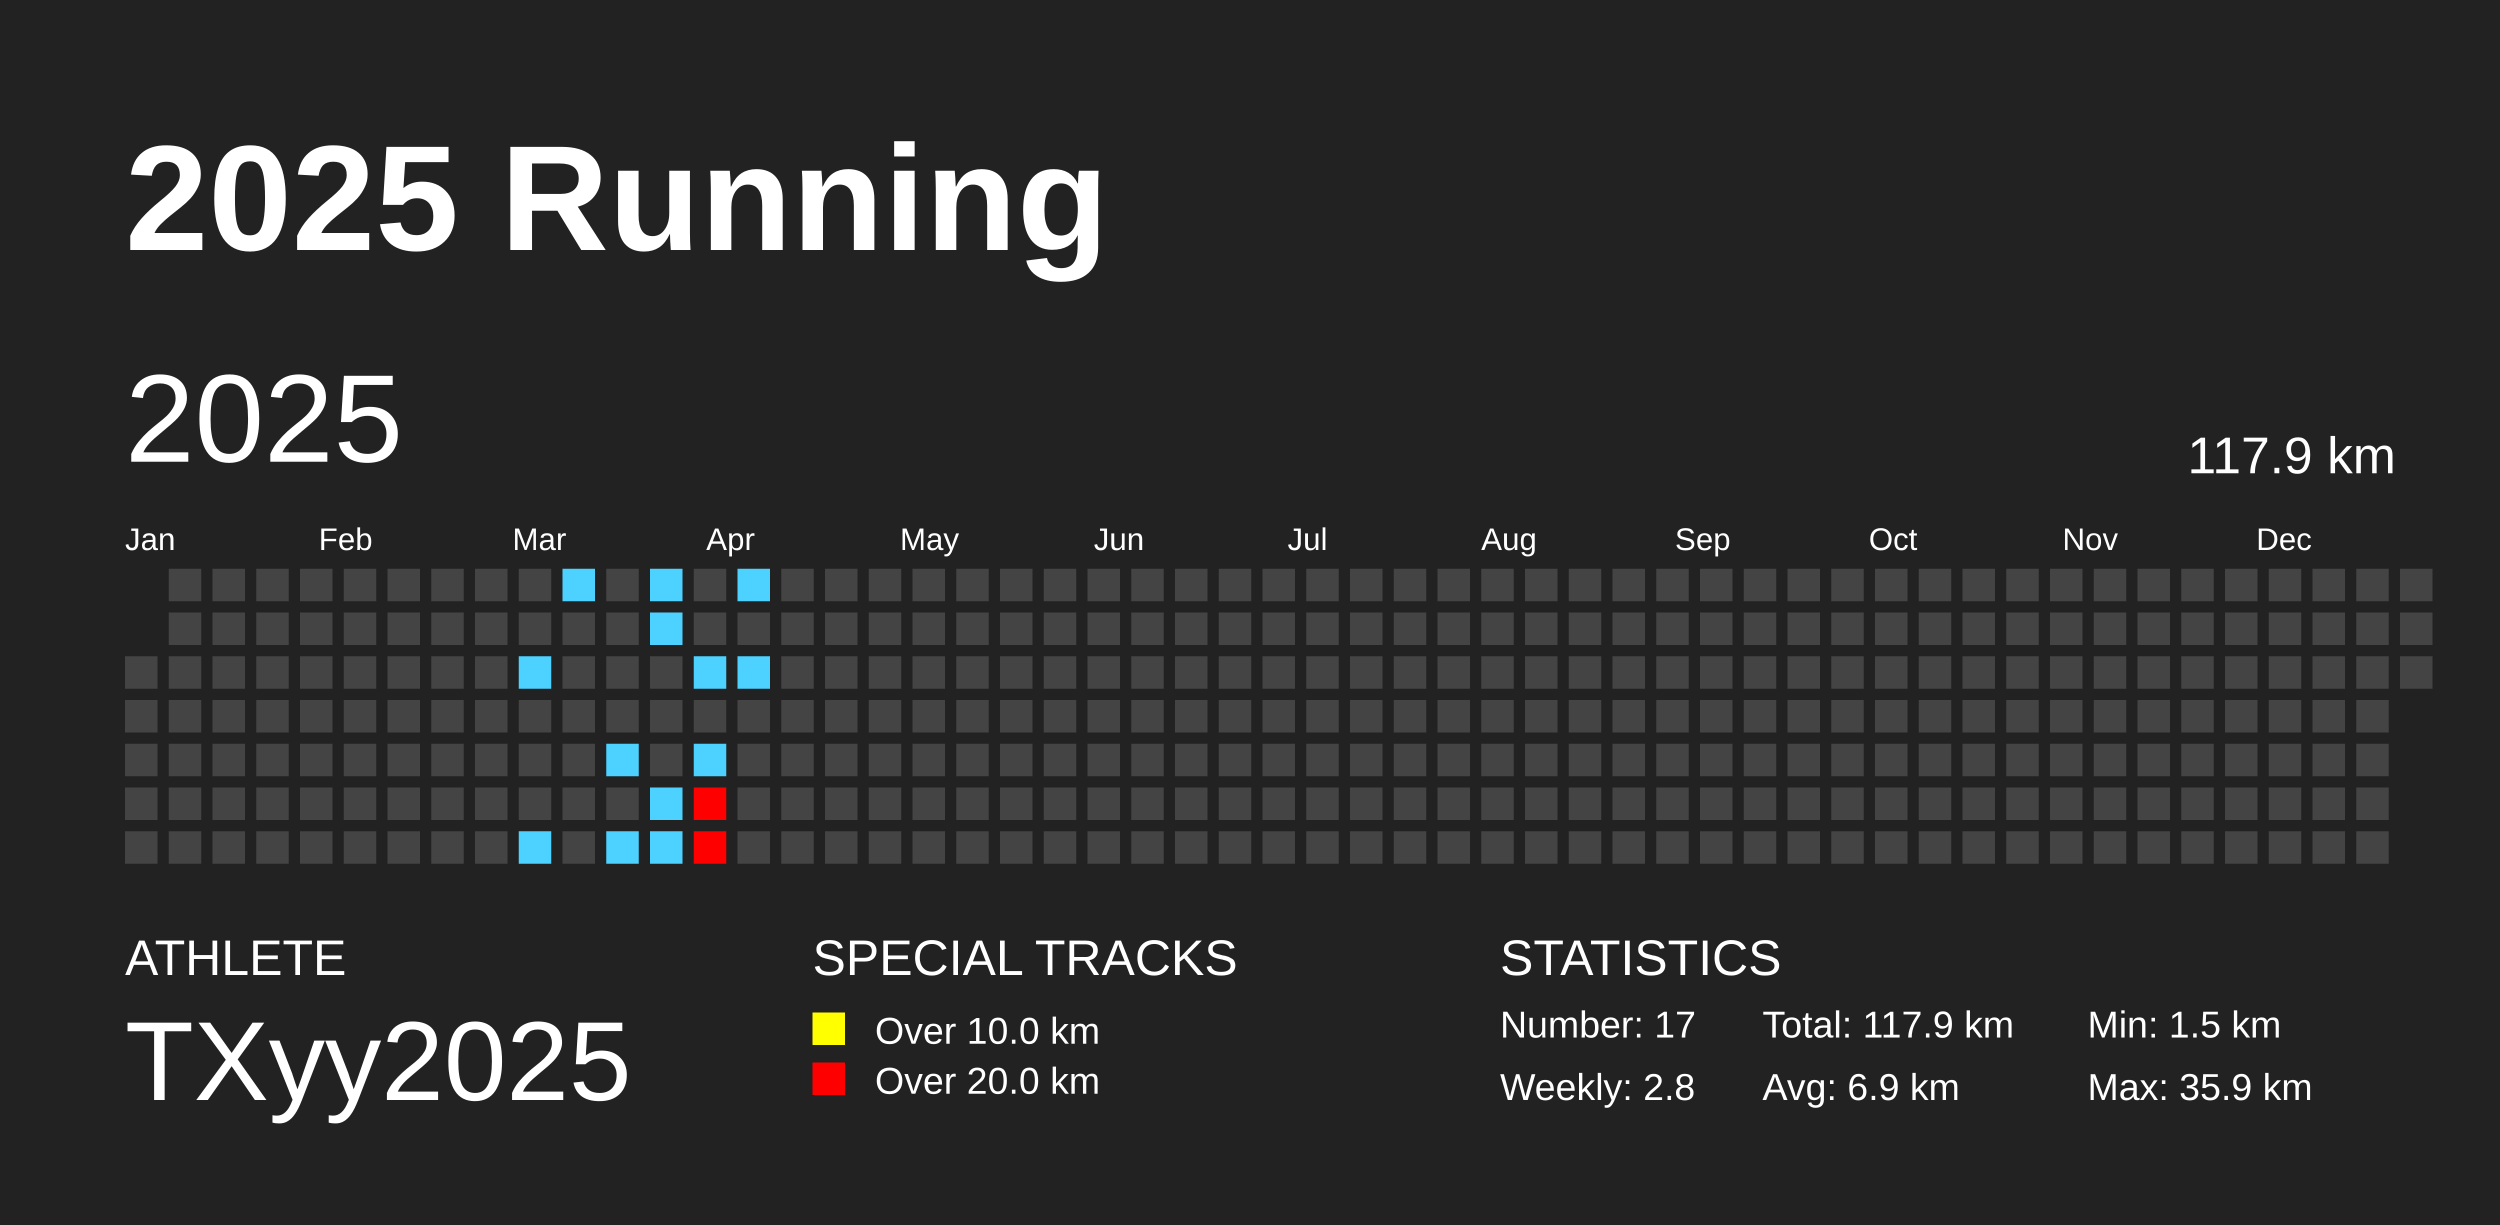
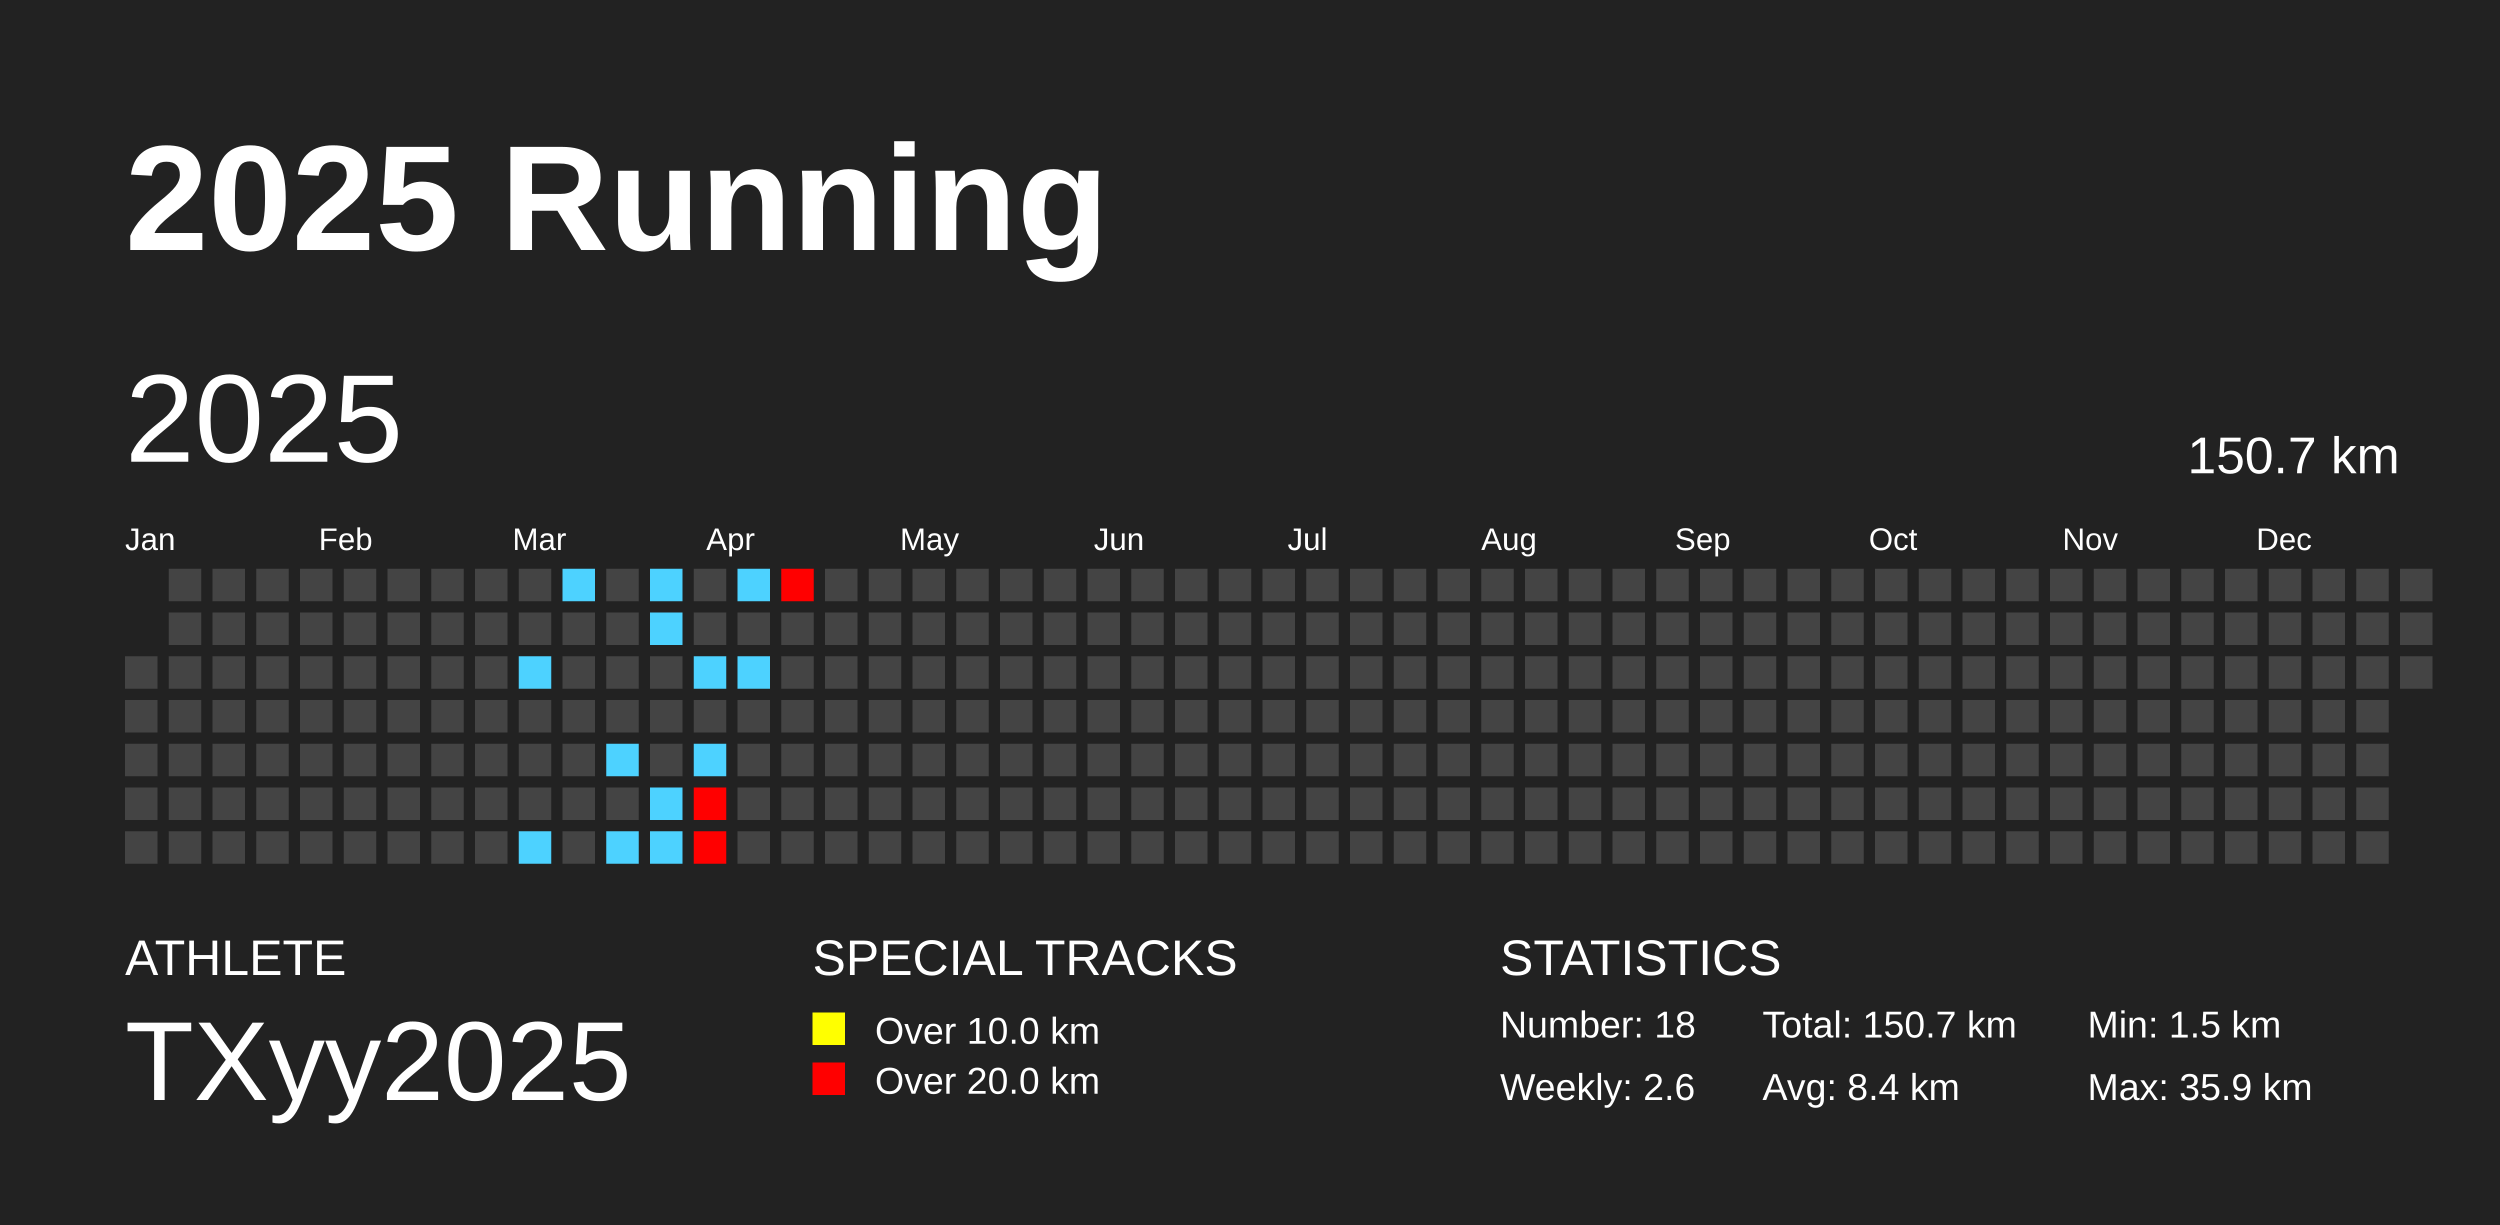
<svg xmlns="http://www.w3.org/2000/svg" baseProfile="full" height="98mm" version="1.1" viewBox="0,0,200,98" width="200mm">
  <defs />
  <rect fill="#222222" height="98" width="200" x="0" y="0" />
  <text fill="#FFFFFF" style="font-size:12px; font-family:Arial; font-weight:bold;" x="10" y="20">2025 Running</text>
  <text fill="#FFFFFF" style="font-size:4px; font-family:Arial" x="10" y="78">ATHLETE</text>
  <text fill="#FFFFFF" style="font-size:9px; font-family:Arial" x="10" y="88">TXyy2025</text>
  <text fill="#FFFFFF" style="font-size:4px; font-family:Arial" x="65" y="78">SPECIAL TRACKS</text>
  <rect fill="yellow" height="2.6" width="2.6" x="65" y="81" />
  <text fill="#FFFFFF" style="font-size:3px; font-family:Arial" x="70" y="83.5">Over 10.0 km</text>
  <rect fill="red" height="2.6" width="2.6" x="65" y="85" />
  <text fill="#FFFFFF" style="font-size:3px; font-family:Arial" x="70" y="87.5">Over 20.0 km</text>
  <text fill="#FFFFFF" style="font-size:4px; font-family:Arial" x="120" y="78">STATISTICS</text>
-   <text fill="#FFFFFF" style="font-size:3px; font-family:Arial" x="120" y="83">Number: 17</text>
-   <text fill="#FFFFFF" style="font-size:3px; font-family:Arial" x="120" y="88">Weekly: 2.8</text>
-   <text fill="#FFFFFF" style="font-size:3px; font-family:Arial" x="141" y="83">Total: 117.9 km</text>
-   <text fill="#FFFFFF" style="font-size:3px; font-family:Arial" x="141" y="88">Avg: 6.9 km</text>
+   <text fill="#FFFFFF" style="font-size:3px; font-family:Arial" x="120" y="83">Number: 18</text>
+   <text fill="#FFFFFF" style="font-size:3px; font-family:Arial" x="120" y="88">Weekly: 2.6</text>
+   <text fill="#FFFFFF" style="font-size:3px; font-family:Arial" x="141" y="83">Total: 150.7 km</text>
+   <text fill="#FFFFFF" style="font-size:3px; font-family:Arial" x="141" y="88">Avg: 8.4 km</text>
  <text fill="#FFFFFF" style="font-size:3px; font-family:Arial" x="167" y="83">Min: 1.5 km</text>
  <text fill="#FFFFFF" style="font-size:3px; font-family:Arial" x="167" y="88">Max: 35.9 km</text>
  <text dominant-baseline="hanging" fill="#FFFFFF" style="font-size:10.0px; font-family:Arial;" x="10" y="30">2025</text>
-   <text dominant-baseline="hanging" fill="#FFFFFF" style="font-size:4.125px; font-family:Arial;" x="175" y="35">117.9 km</text>
+   <text dominant-baseline="hanging" fill="#FFFFFF" style="font-size:4.125px; font-family:Arial;" x="175" y="35">150.7 km</text>
  <text fill="#FFFFFF" style="font-size:2.5px; font-family:Arial" x="10.0" y="44">Jan</text>
  <text fill="#FFFFFF" style="font-size:2.5px; font-family:Arial" x="25.5" y="44">Feb</text>
  <text fill="#FFFFFF" style="font-size:2.5px; font-family:Arial" x="41.0" y="44">Mar</text>
  <text fill="#FFFFFF" style="font-size:2.5px; font-family:Arial" x="56.5" y="44">Apr</text>
  <text fill="#FFFFFF" style="font-size:2.5px; font-family:Arial" x="72.0" y="44">May</text>
  <text fill="#FFFFFF" style="font-size:2.5px; font-family:Arial" x="87.5" y="44">Jun</text>
  <text fill="#FFFFFF" style="font-size:2.5px; font-family:Arial" x="103.0" y="44">Jul</text>
  <text fill="#FFFFFF" style="font-size:2.5px; font-family:Arial" x="118.5" y="44">Aug</text>
  <text fill="#FFFFFF" style="font-size:2.5px; font-family:Arial" x="134.0" y="44">Sep</text>
  <text fill="#FFFFFF" style="font-size:2.5px; font-family:Arial" x="149.5" y="44">Oct</text>
  <text fill="#FFFFFF" style="font-size:2.5px; font-family:Arial" x="165.0" y="44">Nov</text>
  <text fill="#FFFFFF" style="font-size:2.5px; font-family:Arial" x="180.5" y="44">Dec</text>
  <rect fill="#444444" height="2.6" width="2.6" x="10.0" y="52.5" />
  <rect fill="#444444" height="2.6" width="2.6" x="10.0" y="56.0" />
  <rect fill="#444444" height="2.6" width="2.6" x="10.0" y="59.5" />
  <rect fill="#444444" height="2.6" width="2.6" x="10.0" y="63.0" />
  <rect fill="#444444" height="2.6" width="2.6" x="10.0" y="66.5" />
  <rect fill="#444444" height="2.6" width="2.6" x="13.5" y="45.5" />
  <rect fill="#444444" height="2.6" width="2.6" x="13.5" y="49.0" />
  <rect fill="#444444" height="2.6" width="2.6" x="13.5" y="52.5" />
  <rect fill="#444444" height="2.6" width="2.6" x="13.5" y="56.0" />
  <rect fill="#444444" height="2.6" width="2.6" x="13.5" y="59.5" />
  <rect fill="#444444" height="2.6" width="2.6" x="13.5" y="63.0" />
  <rect fill="#444444" height="2.6" width="2.6" x="13.5" y="66.5" />
  <rect fill="#444444" height="2.6" width="2.6" x="17.0" y="45.5" />
  <rect fill="#444444" height="2.6" width="2.6" x="17.0" y="49.0" />
  <rect fill="#444444" height="2.6" width="2.6" x="17.0" y="52.5" />
  <rect fill="#444444" height="2.6" width="2.6" x="17.0" y="56.0" />
  <rect fill="#444444" height="2.6" width="2.6" x="17.0" y="59.5" />
  <rect fill="#444444" height="2.6" width="2.6" x="17.0" y="63.0" />
  <rect fill="#444444" height="2.6" width="2.6" x="17.0" y="66.5" />
  <rect fill="#444444" height="2.6" width="2.6" x="20.5" y="45.5" />
  <rect fill="#444444" height="2.6" width="2.6" x="20.5" y="49.0" />
  <rect fill="#444444" height="2.6" width="2.6" x="20.5" y="52.5" />
  <rect fill="#444444" height="2.6" width="2.6" x="20.5" y="56.0" />
  <rect fill="#444444" height="2.6" width="2.6" x="20.5" y="59.5" />
  <rect fill="#444444" height="2.6" width="2.6" x="20.5" y="63.0" />
  <rect fill="#444444" height="2.6" width="2.6" x="20.5" y="66.5" />
  <rect fill="#444444" height="2.6" width="2.6" x="24.0" y="45.5" />
  <rect fill="#444444" height="2.6" width="2.6" x="24.0" y="49.0" />
  <rect fill="#444444" height="2.6" width="2.6" x="24.0" y="52.5" />
  <rect fill="#444444" height="2.6" width="2.6" x="24.0" y="56.0" />
  <rect fill="#444444" height="2.6" width="2.6" x="24.0" y="59.5" />
  <rect fill="#444444" height="2.6" width="2.6" x="24.0" y="63.0" />
  <rect fill="#444444" height="2.6" width="2.6" x="24.0" y="66.5" />
  <rect fill="#444444" height="2.6" width="2.6" x="27.5" y="45.5" />
  <rect fill="#444444" height="2.6" width="2.6" x="27.5" y="49.0" />
  <rect fill="#444444" height="2.6" width="2.6" x="27.5" y="52.5" />
  <rect fill="#444444" height="2.6" width="2.6" x="27.5" y="56.0" />
  <rect fill="#444444" height="2.6" width="2.6" x="27.5" y="59.5" />
  <rect fill="#444444" height="2.6" width="2.6" x="27.5" y="63.0" />
  <rect fill="#444444" height="2.6" width="2.6" x="27.5" y="66.5" />
  <rect fill="#444444" height="2.6" width="2.6" x="31.0" y="45.5" />
  <rect fill="#444444" height="2.6" width="2.6" x="31.0" y="49.0" />
  <rect fill="#444444" height="2.6" width="2.6" x="31.0" y="52.5" />
  <rect fill="#444444" height="2.6" width="2.6" x="31.0" y="56.0" />
  <rect fill="#444444" height="2.6" width="2.6" x="31.0" y="59.5" />
  <rect fill="#444444" height="2.6" width="2.6" x="31.0" y="63.0" />
  <rect fill="#444444" height="2.6" width="2.6" x="31.0" y="66.5" />
  <rect fill="#444444" height="2.6" width="2.6" x="34.5" y="45.5" />
  <rect fill="#444444" height="2.6" width="2.6" x="34.5" y="49.0" />
  <rect fill="#444444" height="2.6" width="2.6" x="34.5" y="52.5" />
  <rect fill="#444444" height="2.6" width="2.6" x="34.5" y="56.0" />
  <rect fill="#444444" height="2.6" width="2.6" x="34.5" y="59.5" />
  <rect fill="#444444" height="2.6" width="2.6" x="34.5" y="63.0" />
  <rect fill="#444444" height="2.6" width="2.6" x="34.5" y="66.5" />
  <rect fill="#444444" height="2.6" width="2.6" x="38.0" y="45.5" />
  <rect fill="#444444" height="2.6" width="2.6" x="38.0" y="49.0" />
  <rect fill="#444444" height="2.6" width="2.6" x="38.0" y="52.5" />
  <rect fill="#444444" height="2.6" width="2.6" x="38.0" y="56.0" />
  <rect fill="#444444" height="2.6" width="2.6" x="38.0" y="59.5" />
  <rect fill="#444444" height="2.6" width="2.6" x="38.0" y="63.0" />
  <rect fill="#444444" height="2.6" width="2.6" x="38.0" y="66.5" />
  <rect fill="#444444" height="2.6" width="2.6" x="41.5" y="45.5" />
  <rect fill="#444444" height="2.6" width="2.6" x="41.5" y="49.0" />
  <rect fill="#4dd2ff" height="2.6" width="2.6" x="41.5" y="52.5" />
  <rect fill="#444444" height="2.6" width="2.6" x="41.5" y="56.0" />
  <rect fill="#444444" height="2.6" width="2.6" x="41.5" y="59.5" />
  <rect fill="#444444" height="2.6" width="2.6" x="41.5" y="63.0" />
  <rect fill="#4dd2ff" height="2.6" width="2.6" x="41.5" y="66.5" />
  <rect fill="#4dd2ff" height="2.6" width="2.6" x="45.0" y="45.5" />
  <rect fill="#444444" height="2.6" width="2.6" x="45.0" y="49.0" />
  <rect fill="#444444" height="2.6" width="2.6" x="45.0" y="52.5" />
  <rect fill="#444444" height="2.6" width="2.6" x="45.0" y="56.0" />
  <rect fill="#444444" height="2.6" width="2.6" x="45.0" y="59.5" />
  <rect fill="#444444" height="2.6" width="2.6" x="45.0" y="63.0" />
  <rect fill="#444444" height="2.6" width="2.6" x="45.0" y="66.5" />
  <rect fill="#444444" height="2.6" width="2.6" x="48.5" y="45.5" />
  <rect fill="#444444" height="2.6" width="2.6" x="48.5" y="49.0" />
  <rect fill="#444444" height="2.6" width="2.6" x="48.5" y="52.5" />
  <rect fill="#444444" height="2.6" width="2.6" x="48.5" y="56.0" />
  <rect fill="#4dd2ff" height="2.6" width="2.6" x="48.5" y="59.5" />
  <rect fill="#444444" height="2.6" width="2.6" x="48.5" y="63.0" />
  <rect fill="#4dd2ff" height="2.6" width="2.6" x="48.5" y="66.5" />
  <rect fill="#4dd2ff" height="2.6" width="2.6" x="52.0" y="45.5" />
  <rect fill="#4dd2ff" height="2.6" width="2.6" x="52.0" y="49.0" />
  <rect fill="#444444" height="2.6" width="2.6" x="52.0" y="52.5" />
  <rect fill="#444444" height="2.6" width="2.6" x="52.0" y="56.0" />
  <rect fill="#444444" height="2.6" width="2.6" x="52.0" y="59.5" />
  <rect fill="#4dd2ff" height="2.6" width="2.6" x="52.0" y="63.0" />
  <rect fill="#4dd2ff" height="2.6" width="2.6" x="52.0" y="66.5" />
  <rect fill="#444444" height="2.6" width="2.6" x="55.5" y="45.5" />
  <rect fill="#444444" height="2.6" width="2.6" x="55.5" y="49.0" />
  <rect fill="#4dd2ff" height="2.6" width="2.6" x="55.5" y="52.5" />
  <rect fill="#444444" height="2.6" width="2.6" x="55.5" y="56.0" />
  <rect fill="#4dd2ff" height="2.6" width="2.6" x="55.5" y="59.5" />
  <rect fill="red" height="2.6" width="2.6" x="55.5" y="63.0" />
  <rect fill="red" height="2.6" width="2.6" x="55.5" y="66.5" />
  <rect fill="#4dd2ff" height="2.6" width="2.6" x="59.0" y="45.5" />
  <rect fill="#444444" height="2.6" width="2.6" x="59.0" y="49.0" />
  <rect fill="#4dd2ff" height="2.6" width="2.6" x="59.0" y="52.5" />
  <rect fill="#444444" height="2.6" width="2.6" x="59.0" y="56.0" />
  <rect fill="#444444" height="2.6" width="2.6" x="59.0" y="59.5" />
  <rect fill="#444444" height="2.6" width="2.6" x="59.0" y="63.0" />
  <rect fill="#444444" height="2.6" width="2.6" x="59.0" y="66.5" />
-   <rect fill="#444444" height="2.6" width="2.6" x="62.5" y="45.5" />
+   <rect fill="red" height="2.6" width="2.6" x="62.5" y="45.5" />
  <rect fill="#444444" height="2.6" width="2.6" x="62.5" y="49.0" />
  <rect fill="#444444" height="2.6" width="2.6" x="62.5" y="52.5" />
  <rect fill="#444444" height="2.6" width="2.6" x="62.5" y="56.0" />
  <rect fill="#444444" height="2.6" width="2.6" x="62.5" y="59.5" />
  <rect fill="#444444" height="2.6" width="2.6" x="62.5" y="63.0" />
  <rect fill="#444444" height="2.6" width="2.6" x="62.5" y="66.5" />
  <rect fill="#444444" height="2.6" width="2.6" x="66.0" y="45.5" />
  <rect fill="#444444" height="2.6" width="2.6" x="66.0" y="49.0" />
  <rect fill="#444444" height="2.6" width="2.6" x="66.0" y="52.5" />
  <rect fill="#444444" height="2.6" width="2.6" x="66.0" y="56.0" />
  <rect fill="#444444" height="2.6" width="2.6" x="66.0" y="59.5" />
  <rect fill="#444444" height="2.6" width="2.6" x="66.0" y="63.0" />
  <rect fill="#444444" height="2.6" width="2.6" x="66.0" y="66.5" />
  <rect fill="#444444" height="2.6" width="2.6" x="69.5" y="45.5" />
  <rect fill="#444444" height="2.6" width="2.6" x="69.5" y="49.0" />
  <rect fill="#444444" height="2.6" width="2.6" x="69.5" y="52.5" />
  <rect fill="#444444" height="2.6" width="2.6" x="69.5" y="56.0" />
  <rect fill="#444444" height="2.6" width="2.6" x="69.5" y="59.5" />
  <rect fill="#444444" height="2.6" width="2.6" x="69.5" y="63.0" />
  <rect fill="#444444" height="2.6" width="2.6" x="69.5" y="66.5" />
  <rect fill="#444444" height="2.6" width="2.6" x="73.0" y="45.5" />
  <rect fill="#444444" height="2.6" width="2.6" x="73.0" y="49.0" />
  <rect fill="#444444" height="2.6" width="2.6" x="73.0" y="52.5" />
  <rect fill="#444444" height="2.6" width="2.6" x="73.0" y="56.0" />
  <rect fill="#444444" height="2.6" width="2.6" x="73.0" y="59.5" />
  <rect fill="#444444" height="2.6" width="2.6" x="73.0" y="63.0" />
  <rect fill="#444444" height="2.6" width="2.6" x="73.0" y="66.5" />
  <rect fill="#444444" height="2.6" width="2.6" x="76.5" y="45.5" />
  <rect fill="#444444" height="2.6" width="2.6" x="76.5" y="49.0" />
  <rect fill="#444444" height="2.6" width="2.6" x="76.5" y="52.5" />
  <rect fill="#444444" height="2.6" width="2.6" x="76.5" y="56.0" />
  <rect fill="#444444" height="2.6" width="2.6" x="76.5" y="59.5" />
  <rect fill="#444444" height="2.6" width="2.6" x="76.5" y="63.0" />
  <rect fill="#444444" height="2.6" width="2.6" x="76.5" y="66.5" />
  <rect fill="#444444" height="2.6" width="2.6" x="80.0" y="45.5" />
  <rect fill="#444444" height="2.6" width="2.6" x="80.0" y="49.0" />
  <rect fill="#444444" height="2.6" width="2.6" x="80.0" y="52.5" />
  <rect fill="#444444" height="2.6" width="2.6" x="80.0" y="56.0" />
  <rect fill="#444444" height="2.6" width="2.6" x="80.0" y="59.5" />
  <rect fill="#444444" height="2.6" width="2.6" x="80.0" y="63.0" />
  <rect fill="#444444" height="2.6" width="2.6" x="80.0" y="66.5" />
  <rect fill="#444444" height="2.6" width="2.6" x="83.5" y="45.5" />
  <rect fill="#444444" height="2.6" width="2.6" x="83.5" y="49.0" />
  <rect fill="#444444" height="2.6" width="2.6" x="83.5" y="52.5" />
  <rect fill="#444444" height="2.6" width="2.6" x="83.5" y="56.0" />
  <rect fill="#444444" height="2.6" width="2.6" x="83.5" y="59.5" />
  <rect fill="#444444" height="2.6" width="2.6" x="83.5" y="63.0" />
  <rect fill="#444444" height="2.6" width="2.6" x="83.5" y="66.5" />
  <rect fill="#444444" height="2.6" width="2.6" x="87.0" y="45.5" />
  <rect fill="#444444" height="2.6" width="2.6" x="87.0" y="49.0" />
  <rect fill="#444444" height="2.6" width="2.6" x="87.0" y="52.5" />
  <rect fill="#444444" height="2.6" width="2.6" x="87.0" y="56.0" />
  <rect fill="#444444" height="2.6" width="2.6" x="87.0" y="59.5" />
  <rect fill="#444444" height="2.6" width="2.6" x="87.0" y="63.0" />
  <rect fill="#444444" height="2.6" width="2.6" x="87.0" y="66.5" />
  <rect fill="#444444" height="2.6" width="2.6" x="90.5" y="45.5" />
  <rect fill="#444444" height="2.6" width="2.6" x="90.5" y="49.0" />
  <rect fill="#444444" height="2.6" width="2.6" x="90.5" y="52.5" />
  <rect fill="#444444" height="2.6" width="2.6" x="90.5" y="56.0" />
  <rect fill="#444444" height="2.6" width="2.6" x="90.5" y="59.5" />
  <rect fill="#444444" height="2.6" width="2.6" x="90.5" y="63.0" />
  <rect fill="#444444" height="2.6" width="2.6" x="90.5" y="66.5" />
  <rect fill="#444444" height="2.6" width="2.6" x="94.0" y="45.5" />
  <rect fill="#444444" height="2.6" width="2.6" x="94.0" y="49.0" />
  <rect fill="#444444" height="2.6" width="2.6" x="94.0" y="52.5" />
  <rect fill="#444444" height="2.6" width="2.6" x="94.0" y="56.0" />
  <rect fill="#444444" height="2.6" width="2.6" x="94.0" y="59.5" />
  <rect fill="#444444" height="2.6" width="2.6" x="94.0" y="63.0" />
  <rect fill="#444444" height="2.6" width="2.6" x="94.0" y="66.5" />
  <rect fill="#444444" height="2.6" width="2.6" x="97.5" y="45.5" />
  <rect fill="#444444" height="2.6" width="2.6" x="97.5" y="49.0" />
  <rect fill="#444444" height="2.6" width="2.6" x="97.5" y="52.5" />
  <rect fill="#444444" height="2.6" width="2.6" x="97.5" y="56.0" />
  <rect fill="#444444" height="2.6" width="2.6" x="97.5" y="59.5" />
  <rect fill="#444444" height="2.6" width="2.6" x="97.5" y="63.0" />
  <rect fill="#444444" height="2.6" width="2.6" x="97.5" y="66.5" />
  <rect fill="#444444" height="2.6" width="2.6" x="101.0" y="45.5" />
  <rect fill="#444444" height="2.6" width="2.6" x="101.0" y="49.0" />
  <rect fill="#444444" height="2.6" width="2.6" x="101.0" y="52.5" />
  <rect fill="#444444" height="2.6" width="2.6" x="101.0" y="56.0" />
  <rect fill="#444444" height="2.6" width="2.6" x="101.0" y="59.5" />
  <rect fill="#444444" height="2.6" width="2.6" x="101.0" y="63.0" />
  <rect fill="#444444" height="2.6" width="2.6" x="101.0" y="66.5" />
  <rect fill="#444444" height="2.6" width="2.6" x="104.5" y="45.5" />
  <rect fill="#444444" height="2.6" width="2.6" x="104.5" y="49.0" />
  <rect fill="#444444" height="2.6" width="2.6" x="104.5" y="52.5" />
  <rect fill="#444444" height="2.6" width="2.6" x="104.5" y="56.0" />
  <rect fill="#444444" height="2.6" width="2.6" x="104.5" y="59.5" />
  <rect fill="#444444" height="2.6" width="2.6" x="104.5" y="63.0" />
  <rect fill="#444444" height="2.6" width="2.6" x="104.5" y="66.5" />
  <rect fill="#444444" height="2.6" width="2.6" x="108.0" y="45.5" />
  <rect fill="#444444" height="2.6" width="2.6" x="108.0" y="49.0" />
  <rect fill="#444444" height="2.6" width="2.6" x="108.0" y="52.5" />
  <rect fill="#444444" height="2.6" width="2.6" x="108.0" y="56.0" />
  <rect fill="#444444" height="2.6" width="2.6" x="108.0" y="59.5" />
  <rect fill="#444444" height="2.6" width="2.6" x="108.0" y="63.0" />
  <rect fill="#444444" height="2.6" width="2.6" x="108.0" y="66.5" />
  <rect fill="#444444" height="2.6" width="2.6" x="111.5" y="45.5" />
  <rect fill="#444444" height="2.6" width="2.6" x="111.5" y="49.0" />
  <rect fill="#444444" height="2.6" width="2.6" x="111.5" y="52.5" />
  <rect fill="#444444" height="2.6" width="2.6" x="111.5" y="56.0" />
  <rect fill="#444444" height="2.6" width="2.6" x="111.5" y="59.5" />
  <rect fill="#444444" height="2.6" width="2.6" x="111.5" y="63.0" />
  <rect fill="#444444" height="2.6" width="2.6" x="111.5" y="66.5" />
  <rect fill="#444444" height="2.6" width="2.6" x="115.0" y="45.5" />
  <rect fill="#444444" height="2.6" width="2.6" x="115.0" y="49.0" />
  <rect fill="#444444" height="2.6" width="2.6" x="115.0" y="52.5" />
  <rect fill="#444444" height="2.6" width="2.6" x="115.0" y="56.0" />
  <rect fill="#444444" height="2.6" width="2.6" x="115.0" y="59.5" />
  <rect fill="#444444" height="2.6" width="2.6" x="115.0" y="63.0" />
  <rect fill="#444444" height="2.6" width="2.6" x="115.0" y="66.5" />
  <rect fill="#444444" height="2.6" width="2.6" x="118.5" y="45.5" />
  <rect fill="#444444" height="2.6" width="2.6" x="118.5" y="49.0" />
  <rect fill="#444444" height="2.6" width="2.6" x="118.5" y="52.5" />
  <rect fill="#444444" height="2.6" width="2.6" x="118.5" y="56.0" />
  <rect fill="#444444" height="2.6" width="2.6" x="118.5" y="59.5" />
  <rect fill="#444444" height="2.6" width="2.6" x="118.5" y="63.0" />
  <rect fill="#444444" height="2.6" width="2.6" x="118.5" y="66.5" />
  <rect fill="#444444" height="2.6" width="2.6" x="122.0" y="45.5" />
  <rect fill="#444444" height="2.6" width="2.6" x="122.0" y="49.0" />
  <rect fill="#444444" height="2.6" width="2.6" x="122.0" y="52.5" />
  <rect fill="#444444" height="2.6" width="2.6" x="122.0" y="56.0" />
  <rect fill="#444444" height="2.6" width="2.6" x="122.0" y="59.5" />
  <rect fill="#444444" height="2.6" width="2.6" x="122.0" y="63.0" />
  <rect fill="#444444" height="2.6" width="2.6" x="122.0" y="66.5" />
  <rect fill="#444444" height="2.6" width="2.6" x="125.5" y="45.5" />
  <rect fill="#444444" height="2.6" width="2.6" x="125.5" y="49.0" />
  <rect fill="#444444" height="2.6" width="2.6" x="125.5" y="52.5" />
  <rect fill="#444444" height="2.6" width="2.6" x="125.5" y="56.0" />
  <rect fill="#444444" height="2.6" width="2.6" x="125.5" y="59.5" />
  <rect fill="#444444" height="2.6" width="2.6" x="125.5" y="63.0" />
  <rect fill="#444444" height="2.6" width="2.6" x="125.5" y="66.5" />
  <rect fill="#444444" height="2.6" width="2.6" x="129.0" y="45.5" />
  <rect fill="#444444" height="2.6" width="2.6" x="129.0" y="49.0" />
  <rect fill="#444444" height="2.6" width="2.6" x="129.0" y="52.5" />
  <rect fill="#444444" height="2.6" width="2.6" x="129.0" y="56.0" />
  <rect fill="#444444" height="2.6" width="2.6" x="129.0" y="59.5" />
  <rect fill="#444444" height="2.6" width="2.6" x="129.0" y="63.0" />
  <rect fill="#444444" height="2.6" width="2.6" x="129.0" y="66.5" />
  <rect fill="#444444" height="2.6" width="2.6" x="132.5" y="45.5" />
  <rect fill="#444444" height="2.6" width="2.6" x="132.5" y="49.0" />
  <rect fill="#444444" height="2.6" width="2.6" x="132.5" y="52.5" />
  <rect fill="#444444" height="2.6" width="2.6" x="132.5" y="56.0" />
  <rect fill="#444444" height="2.6" width="2.6" x="132.5" y="59.5" />
  <rect fill="#444444" height="2.6" width="2.6" x="132.5" y="63.0" />
  <rect fill="#444444" height="2.6" width="2.6" x="132.5" y="66.5" />
  <rect fill="#444444" height="2.6" width="2.6" x="136.0" y="45.5" />
  <rect fill="#444444" height="2.6" width="2.6" x="136.0" y="49.0" />
  <rect fill="#444444" height="2.6" width="2.6" x="136.0" y="52.5" />
  <rect fill="#444444" height="2.6" width="2.6" x="136.0" y="56.0" />
  <rect fill="#444444" height="2.6" width="2.6" x="136.0" y="59.5" />
  <rect fill="#444444" height="2.6" width="2.6" x="136.0" y="63.0" />
  <rect fill="#444444" height="2.6" width="2.6" x="136.0" y="66.5" />
  <rect fill="#444444" height="2.6" width="2.6" x="139.5" y="45.5" />
  <rect fill="#444444" height="2.6" width="2.6" x="139.5" y="49.0" />
  <rect fill="#444444" height="2.6" width="2.6" x="139.5" y="52.5" />
  <rect fill="#444444" height="2.6" width="2.6" x="139.5" y="56.0" />
  <rect fill="#444444" height="2.6" width="2.6" x="139.5" y="59.5" />
  <rect fill="#444444" height="2.6" width="2.6" x="139.5" y="63.0" />
  <rect fill="#444444" height="2.6" width="2.6" x="139.5" y="66.5" />
  <rect fill="#444444" height="2.6" width="2.6" x="143.0" y="45.5" />
  <rect fill="#444444" height="2.6" width="2.6" x="143.0" y="49.0" />
  <rect fill="#444444" height="2.6" width="2.6" x="143.0" y="52.5" />
  <rect fill="#444444" height="2.6" width="2.6" x="143.0" y="56.0" />
  <rect fill="#444444" height="2.6" width="2.6" x="143.0" y="59.5" />
  <rect fill="#444444" height="2.6" width="2.6" x="143.0" y="63.0" />
  <rect fill="#444444" height="2.6" width="2.6" x="143.0" y="66.5" />
  <rect fill="#444444" height="2.6" width="2.6" x="146.5" y="45.5" />
  <rect fill="#444444" height="2.6" width="2.6" x="146.5" y="49.0" />
  <rect fill="#444444" height="2.6" width="2.6" x="146.5" y="52.5" />
  <rect fill="#444444" height="2.6" width="2.6" x="146.5" y="56.0" />
  <rect fill="#444444" height="2.6" width="2.6" x="146.5" y="59.5" />
  <rect fill="#444444" height="2.6" width="2.6" x="146.5" y="63.0" />
  <rect fill="#444444" height="2.6" width="2.6" x="146.5" y="66.5" />
  <rect fill="#444444" height="2.6" width="2.6" x="150.0" y="45.5" />
  <rect fill="#444444" height="2.6" width="2.6" x="150.0" y="49.0" />
  <rect fill="#444444" height="2.6" width="2.6" x="150.0" y="52.5" />
  <rect fill="#444444" height="2.6" width="2.6" x="150.0" y="56.0" />
  <rect fill="#444444" height="2.6" width="2.6" x="150.0" y="59.5" />
  <rect fill="#444444" height="2.6" width="2.6" x="150.0" y="63.0" />
  <rect fill="#444444" height="2.6" width="2.6" x="150.0" y="66.5" />
  <rect fill="#444444" height="2.6" width="2.6" x="153.5" y="45.5" />
  <rect fill="#444444" height="2.6" width="2.6" x="153.5" y="49.0" />
  <rect fill="#444444" height="2.6" width="2.6" x="153.5" y="52.5" />
  <rect fill="#444444" height="2.6" width="2.6" x="153.5" y="56.0" />
  <rect fill="#444444" height="2.6" width="2.6" x="153.5" y="59.5" />
  <rect fill="#444444" height="2.6" width="2.6" x="153.5" y="63.0" />
  <rect fill="#444444" height="2.6" width="2.6" x="153.5" y="66.5" />
  <rect fill="#444444" height="2.6" width="2.6" x="157.0" y="45.5" />
  <rect fill="#444444" height="2.6" width="2.6" x="157.0" y="49.0" />
  <rect fill="#444444" height="2.6" width="2.6" x="157.0" y="52.5" />
  <rect fill="#444444" height="2.6" width="2.6" x="157.0" y="56.0" />
  <rect fill="#444444" height="2.6" width="2.6" x="157.0" y="59.5" />
  <rect fill="#444444" height="2.6" width="2.6" x="157.0" y="63.0" />
  <rect fill="#444444" height="2.6" width="2.6" x="157.0" y="66.5" />
  <rect fill="#444444" height="2.6" width="2.6" x="160.5" y="45.5" />
  <rect fill="#444444" height="2.6" width="2.6" x="160.5" y="49.0" />
  <rect fill="#444444" height="2.6" width="2.6" x="160.5" y="52.5" />
  <rect fill="#444444" height="2.6" width="2.6" x="160.5" y="56.0" />
  <rect fill="#444444" height="2.6" width="2.6" x="160.5" y="59.5" />
  <rect fill="#444444" height="2.6" width="2.6" x="160.5" y="63.0" />
  <rect fill="#444444" height="2.6" width="2.6" x="160.5" y="66.5" />
  <rect fill="#444444" height="2.6" width="2.6" x="164.0" y="45.5" />
  <rect fill="#444444" height="2.6" width="2.6" x="164.0" y="49.0" />
  <rect fill="#444444" height="2.6" width="2.6" x="164.0" y="52.5" />
  <rect fill="#444444" height="2.6" width="2.6" x="164.0" y="56.0" />
  <rect fill="#444444" height="2.6" width="2.6" x="164.0" y="59.5" />
  <rect fill="#444444" height="2.6" width="2.6" x="164.0" y="63.0" />
  <rect fill="#444444" height="2.6" width="2.6" x="164.0" y="66.5" />
  <rect fill="#444444" height="2.6" width="2.6" x="167.5" y="45.5" />
  <rect fill="#444444" height="2.6" width="2.6" x="167.5" y="49.0" />
  <rect fill="#444444" height="2.6" width="2.6" x="167.5" y="52.5" />
  <rect fill="#444444" height="2.6" width="2.6" x="167.5" y="56.0" />
  <rect fill="#444444" height="2.6" width="2.6" x="167.5" y="59.5" />
  <rect fill="#444444" height="2.6" width="2.6" x="167.5" y="63.0" />
  <rect fill="#444444" height="2.6" width="2.6" x="167.5" y="66.5" />
  <rect fill="#444444" height="2.6" width="2.6" x="171.0" y="45.5" />
  <rect fill="#444444" height="2.6" width="2.6" x="171.0" y="49.0" />
  <rect fill="#444444" height="2.6" width="2.6" x="171.0" y="52.5" />
  <rect fill="#444444" height="2.6" width="2.6" x="171.0" y="56.0" />
  <rect fill="#444444" height="2.6" width="2.6" x="171.0" y="59.5" />
  <rect fill="#444444" height="2.6" width="2.6" x="171.0" y="63.0" />
  <rect fill="#444444" height="2.6" width="2.6" x="171.0" y="66.5" />
  <rect fill="#444444" height="2.6" width="2.6" x="174.5" y="45.5" />
  <rect fill="#444444" height="2.6" width="2.6" x="174.5" y="49.0" />
  <rect fill="#444444" height="2.6" width="2.6" x="174.5" y="52.5" />
  <rect fill="#444444" height="2.6" width="2.6" x="174.5" y="56.0" />
  <rect fill="#444444" height="2.6" width="2.6" x="174.5" y="59.5" />
  <rect fill="#444444" height="2.6" width="2.6" x="174.5" y="63.0" />
  <rect fill="#444444" height="2.6" width="2.6" x="174.5" y="66.5" />
  <rect fill="#444444" height="2.6" width="2.6" x="178.0" y="45.5" />
  <rect fill="#444444" height="2.6" width="2.6" x="178.0" y="49.0" />
  <rect fill="#444444" height="2.6" width="2.6" x="178.0" y="52.5" />
  <rect fill="#444444" height="2.6" width="2.6" x="178.0" y="56.0" />
  <rect fill="#444444" height="2.6" width="2.6" x="178.0" y="59.5" />
  <rect fill="#444444" height="2.6" width="2.6" x="178.0" y="63.0" />
  <rect fill="#444444" height="2.6" width="2.6" x="178.0" y="66.5" />
  <rect fill="#444444" height="2.6" width="2.6" x="181.5" y="45.5" />
  <rect fill="#444444" height="2.6" width="2.6" x="181.5" y="49.0" />
  <rect fill="#444444" height="2.6" width="2.6" x="181.5" y="52.5" />
  <rect fill="#444444" height="2.6" width="2.6" x="181.5" y="56.0" />
  <rect fill="#444444" height="2.6" width="2.6" x="181.5" y="59.5" />
  <rect fill="#444444" height="2.6" width="2.6" x="181.5" y="63.0" />
  <rect fill="#444444" height="2.6" width="2.6" x="181.5" y="66.5" />
  <rect fill="#444444" height="2.6" width="2.6" x="185.0" y="45.5" />
  <rect fill="#444444" height="2.6" width="2.6" x="185.0" y="49.0" />
  <rect fill="#444444" height="2.6" width="2.6" x="185.0" y="52.5" />
  <rect fill="#444444" height="2.6" width="2.6" x="185.0" y="56.0" />
  <rect fill="#444444" height="2.6" width="2.6" x="185.0" y="59.5" />
  <rect fill="#444444" height="2.6" width="2.6" x="185.0" y="63.0" />
  <rect fill="#444444" height="2.6" width="2.6" x="185.0" y="66.5" />
  <rect fill="#444444" height="2.6" width="2.6" x="188.5" y="45.5" />
  <rect fill="#444444" height="2.6" width="2.6" x="188.5" y="49.0" />
  <rect fill="#444444" height="2.6" width="2.6" x="188.5" y="52.5" />
  <rect fill="#444444" height="2.6" width="2.6" x="188.5" y="56.0" />
  <rect fill="#444444" height="2.6" width="2.6" x="188.5" y="59.5" />
  <rect fill="#444444" height="2.6" width="2.6" x="188.5" y="63.0" />
  <rect fill="#444444" height="2.6" width="2.6" x="188.5" y="66.5" />
  <rect fill="#444444" height="2.6" width="2.6" x="192.0" y="45.5" />
  <rect fill="#444444" height="2.6" width="2.6" x="192.0" y="49.0" />
  <rect fill="#444444" height="2.6" width="2.6" x="192.0" y="52.5" />
</svg>
